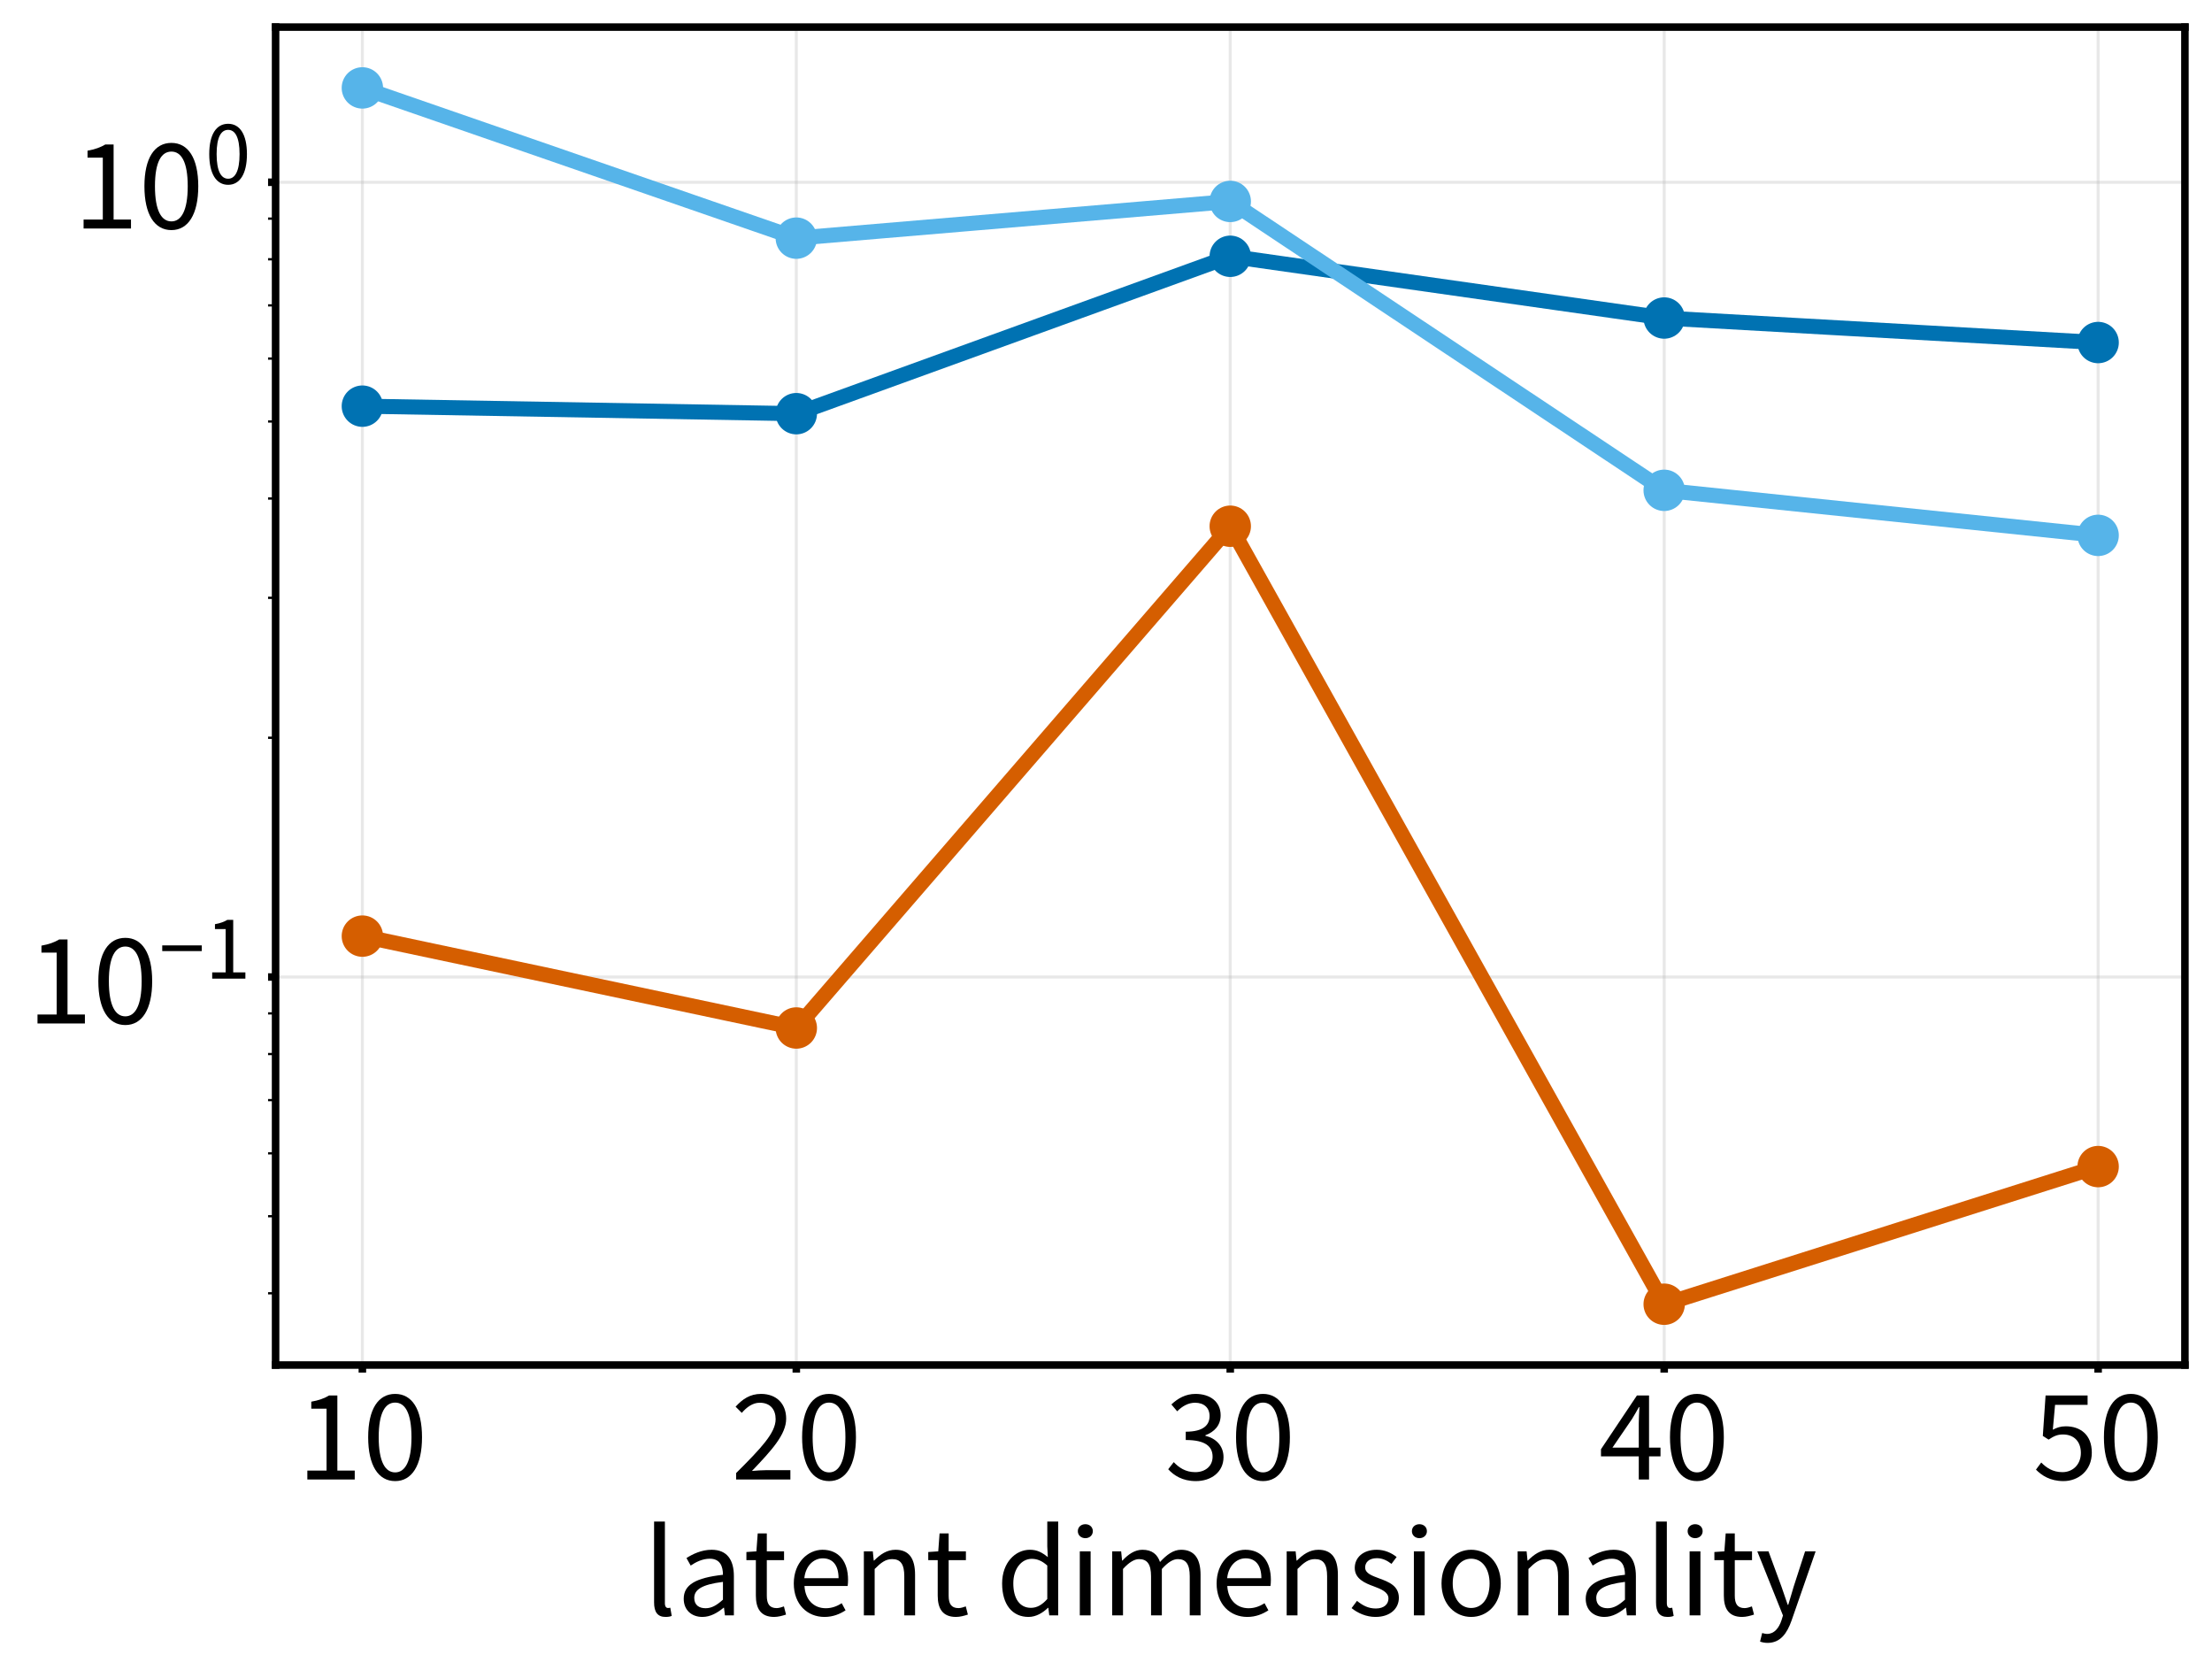
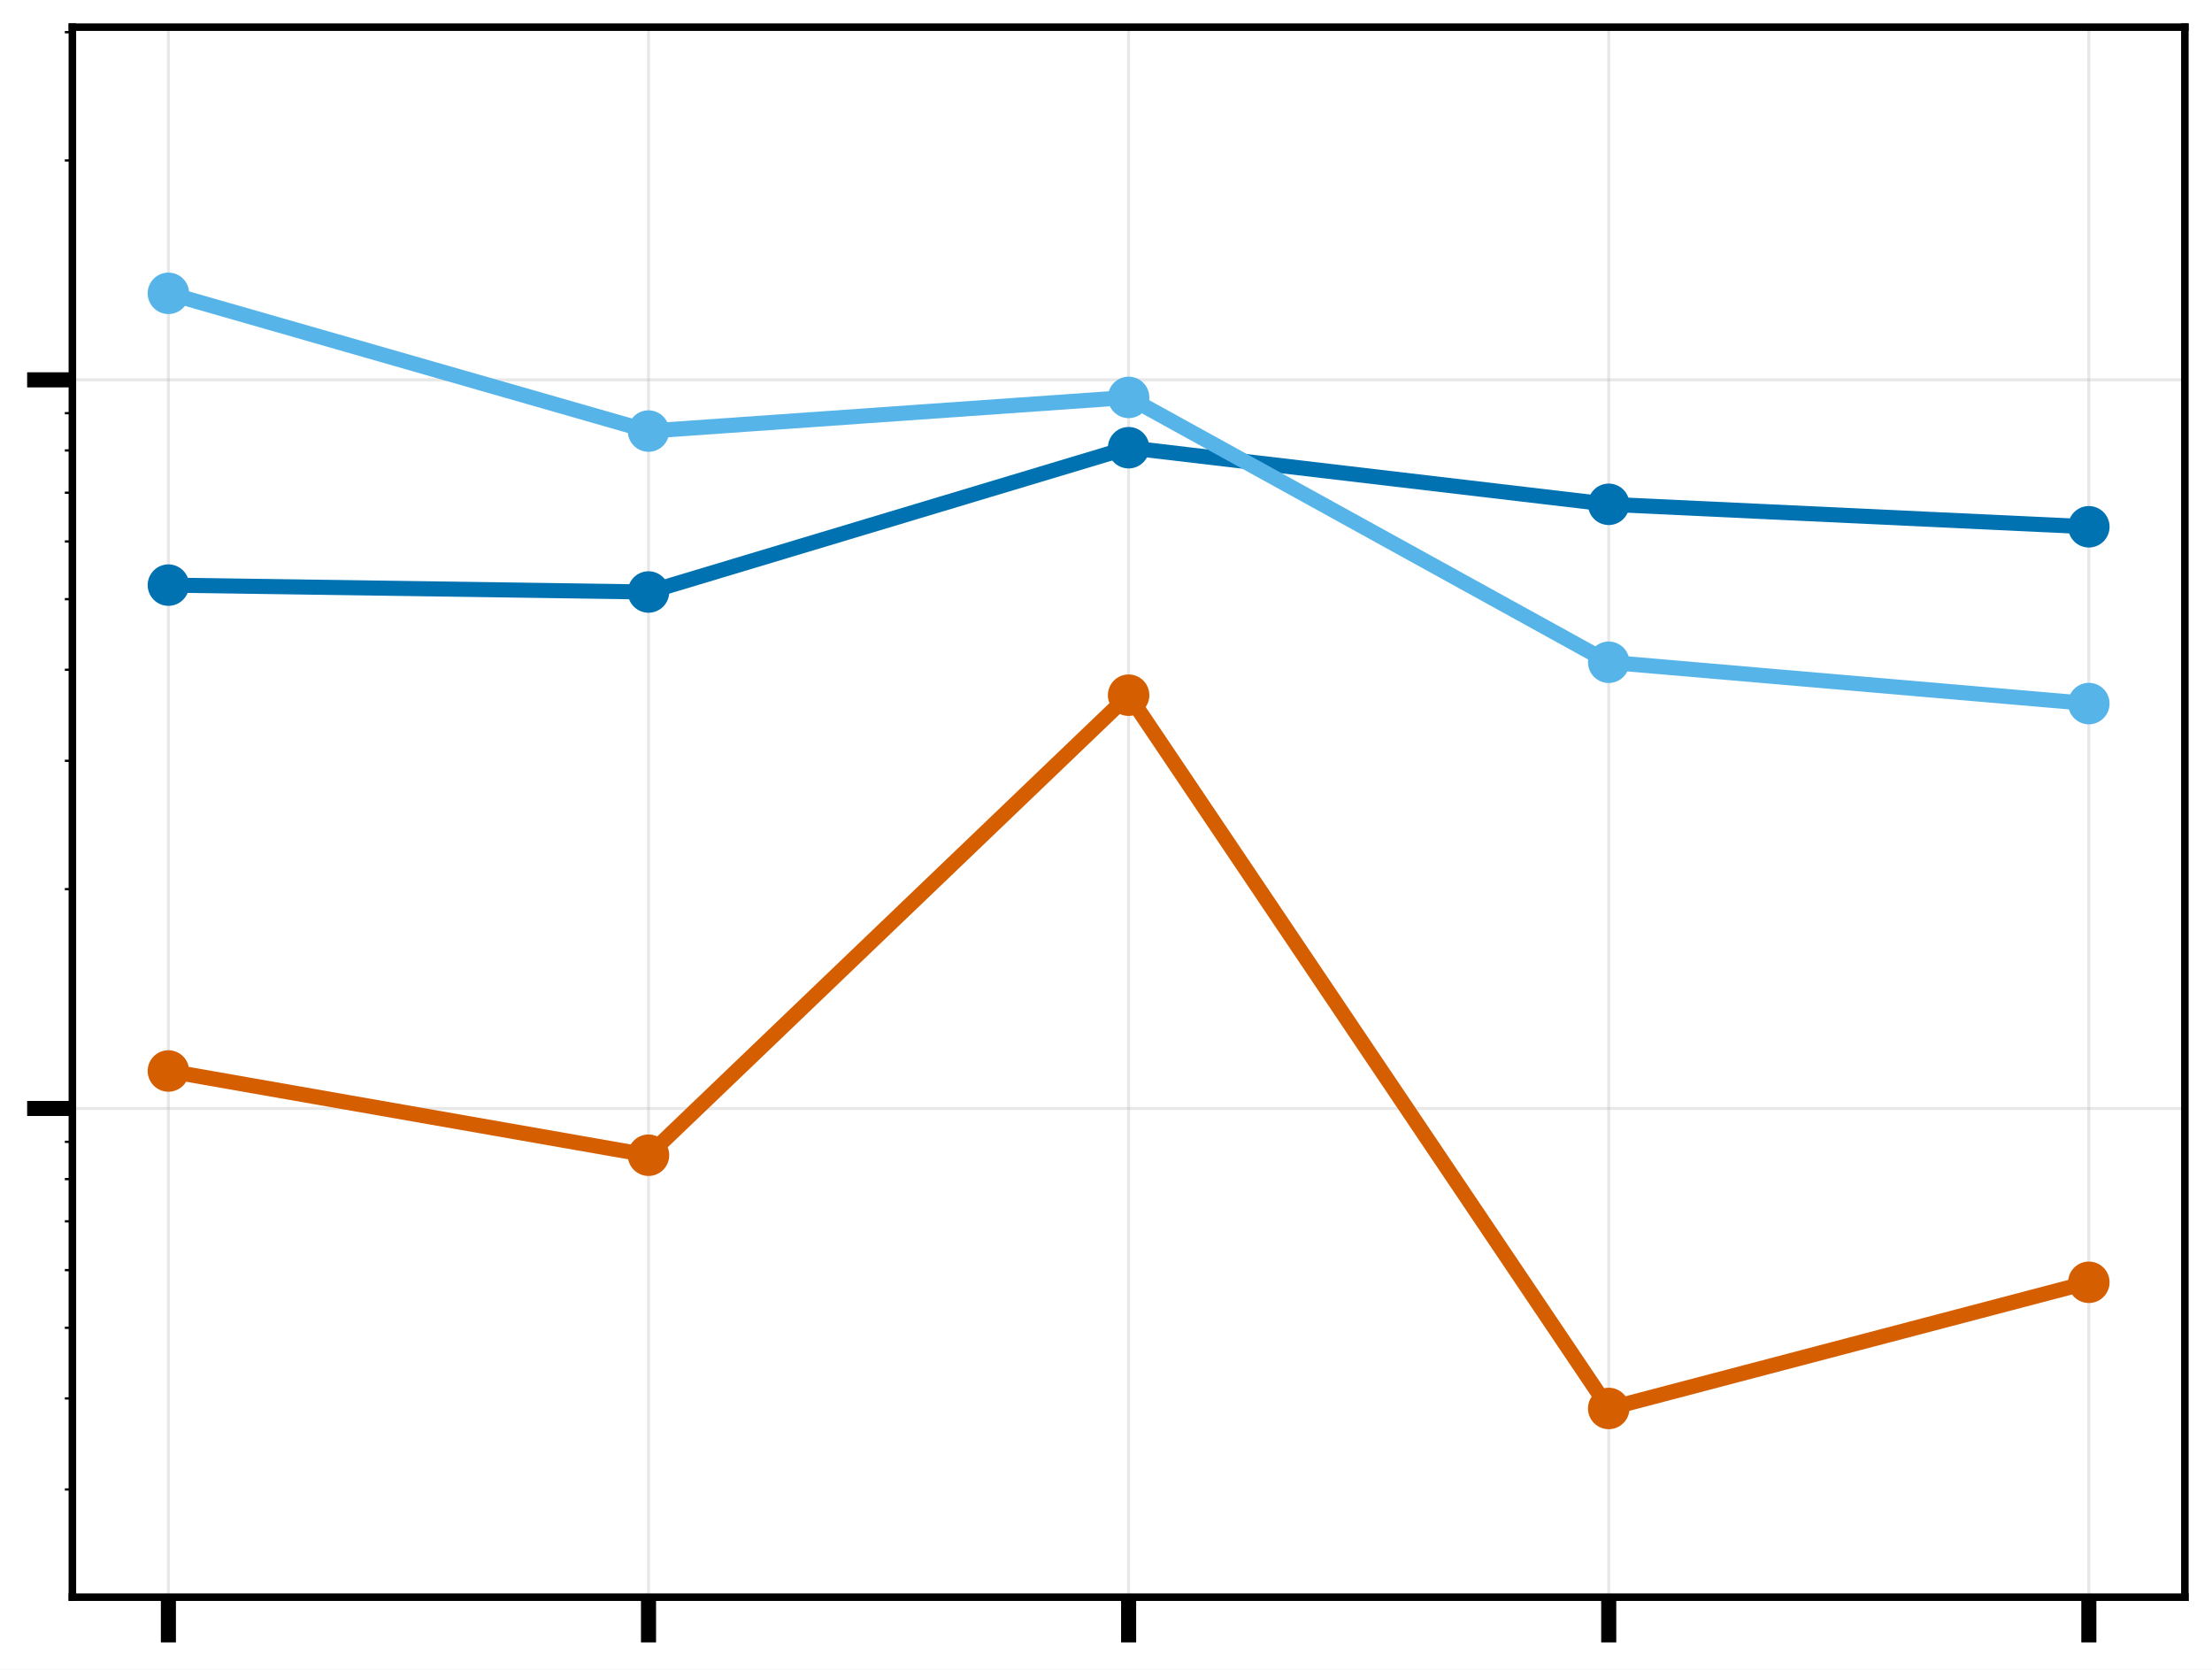
- <svg xmlns="http://www.w3.org/2000/svg" xmlns:xlink="http://www.w3.org/1999/xlink" width="587.943pt" height="443.774pt" viewBox="0 0 587.943 443.774" version="1.1">
+ <svg xmlns="http://www.w3.org/2000/svg" xmlns:xlink="http://www.w3.org/1999/xlink" width="586.8pt" height="442.8pt" viewBox="0 0 586.8 442.8" version="1.1">
  <defs>
    <style type="text/css">*{stroke-linejoin: round; stroke-linecap: butt}</style>
  </defs>
  <g id="figure_1">
    <g id="patch_1">
-       <path d="M -0 443.774  L 587.943 443.774  L 587.943 0  L -0 0  z " style="fill: #ffffff" />
+       <path d="M 0 442.8  L 586.8 442.8  L 586.8 0  L 0 0  z " style="fill: #ffffff" />
    </g>
    <g id="axes_1">
      <g id="patch_2">
-         <path d="M 73.25 362.74  L 580.743 362.74  L 580.743 7.2  L 73.25 7.2  z " style="fill: #ffffff" />
+         <path d="M 19.2 423.6  L 579.6 423.6  L 579.6 7.2  L 19.2 7.2  z " style="fill: #ffffff" />
      </g>
      <g id="matplotlib.axis_1">
        <g id="xtick_1">
          <g id="line2d_1">
-             <path d="M 96.318 362.74  L 96.318 7.2  " clip-path="url(#p8851413bc6)" style="fill: none; stroke: #b0b0b0; stroke-opacity: 0.3; stroke-width: 0.8; stroke-linecap: square" />
+             <path d="M 44.673 423.6  L 44.673 7.2  " clip-path="url(#p383ea6dea4)" style="fill: none; stroke: #b0b0b0; stroke-opacity: 0.3; stroke-width: 0.8; stroke-linecap: square" />
          </g>
          <g id="line2d_2">
            <defs>
-               <path id="m4387ea27ce" d="M 0 0  L 0 2  " style="stroke: #000000; stroke-width: 2" />
+               <path id="m8c169a4db8" d="M 0 0  L 0 12  " style="stroke: #000000; stroke-width: 4" />
            </defs>
            <g>
-               <use xlink:href="#m4387ea27ce" x="96.318" y="362.74" style="stroke: #000000; stroke-width: 2" />
-             </g>
-           </g>
-           <g id="text_1">
-             <g transform="translate(78.92179 393.1611) scale(0.35 -0.35)">
-               <defs>
-                 <path id="SourceSansPro-Regular-31" d="M 506 0  L 2810 0  L 2810 435  L 1965 435  L 1965 4083  L 1562 4083  C 1338 3949 1069 3846 698 3782  L 698 3443  L 1440 3443  L 1440 435  L 506 435  L 506 0  z " transform="scale(0.015625)" />
-                 <path id="SourceSansPro-Regular-30" d="M 1594 -77  C 2406 -77 2899 685 2899 2054  C 2899 3424 2406 4160 1594 4160  C 774 4160 282 3424 282 2054  C 282 685 774 -77 1594 -77  z M 1594 346  C 1114 346 794 858 794 2054  C 794 3251 1114 3738 1594 3738  C 2067 3738 2387 3251 2387 2054  C 2387 858 2067 346 1594 346  z " transform="scale(0.015625)" />
-               </defs>
-               <use xlink:href="#SourceSansPro-Regular-31" />
-               <use xlink:href="#SourceSansPro-Regular-30" transform="translate(49.7 0)" />
+               <use xlink:href="#m8c169a4db8" x="44.673" y="423.6" style="stroke: #000000; stroke-width: 4" />
            </g>
          </g>
        </g>
        <g id="xtick_2">
          <g id="line2d_3">
-             <path d="M 211.657 362.74  L 211.657 7.2  " clip-path="url(#p8851413bc6)" style="fill: none; stroke: #b0b0b0; stroke-opacity: 0.3; stroke-width: 0.8; stroke-linecap: square" />
+             <path d="M 172.036 423.6  L 172.036 7.2  " clip-path="url(#p383ea6dea4)" style="fill: none; stroke: #b0b0b0; stroke-opacity: 0.3; stroke-width: 0.8; stroke-linecap: square" />
          </g>
          <g id="line2d_4">
            <g>
-               <use xlink:href="#m4387ea27ce" x="211.657" y="362.74" style="stroke: #000000; stroke-width: 2" />
-             </g>
-           </g>
-           <g id="text_2">
-             <g transform="translate(194.2612 393.1611) scale(0.35 -0.35)">
-               <defs>
-                 <path id="SourceSansPro-Regular-32" d="M 256 0  L 2893 0  L 2893 454  L 1709 454  C 1498 454 1248 435 1024 416  C 1990 1427 2688 2189 2688 2957  C 2688 3680 2221 4160 1466 4160  C 934 4160 570 3910 230 3539  L 531 3238  C 768 3514 1062 3731 1402 3731  C 1920 3731 2176 3398 2176 2931  C 2176 2272 1485 1536 256 314  L 256 0  z " transform="scale(0.015625)" />
-               </defs>
-               <use xlink:href="#SourceSansPro-Regular-32" />
-               <use xlink:href="#SourceSansPro-Regular-30" transform="translate(49.7 0)" />
+               <use xlink:href="#m8c169a4db8" x="172.036" y="423.6" style="stroke: #000000; stroke-width: 4" />
            </g>
          </g>
        </g>
        <g id="xtick_3">
          <g id="line2d_5">
-             <path d="M 326.997 362.74  L 326.997 7.2  " clip-path="url(#p8851413bc6)" style="fill: none; stroke: #b0b0b0; stroke-opacity: 0.3; stroke-width: 0.8; stroke-linecap: square" />
+             <path d="M 299.4 423.6  L 299.4 7.2  " clip-path="url(#p383ea6dea4)" style="fill: none; stroke: #b0b0b0; stroke-opacity: 0.3; stroke-width: 0.8; stroke-linecap: square" />
          </g>
          <g id="line2d_6">
            <g>
-               <use xlink:href="#m4387ea27ce" x="326.997" y="362.74" style="stroke: #000000; stroke-width: 2" />
-             </g>
-           </g>
-           <g id="text_3">
-             <g transform="translate(309.6006 393.1611) scale(0.35 -0.35)">
-               <defs>
-                 <path id="SourceSansPro-Regular-33" d="M 1510 -77  C 2259 -77 2854 365 2854 1088  C 2854 1651 2464 2010 1971 2125  L 1971 2150  C 2413 2317 2714 2630 2714 3123  C 2714 3782 2202 4160 1491 4160  C 1011 4160 634 3942 320 3648  L 602 3315  C 845 3558 1133 3731 1472 3731  C 1907 3731 2176 3482 2176 3085  C 2176 2656 1888 2323 1018 2323  L 1018 1920  C 1990 1920 2323 1594 2323 1107  C 2323 653 1971 358 1478 358  C 998 358 678 589 435 845  L 166 499  C 442 198 858 -77 1510 -77  z " transform="scale(0.015625)" />
-               </defs>
-               <use xlink:href="#SourceSansPro-Regular-33" />
-               <use xlink:href="#SourceSansPro-Regular-30" transform="translate(49.7 0)" />
+               <use xlink:href="#m8c169a4db8" x="299.4" y="423.6" style="stroke: #000000; stroke-width: 4" />
            </g>
          </g>
        </g>
        <g id="xtick_4">
          <g id="line2d_7">
-             <path d="M 442.336 362.74  L 442.336 7.2  " clip-path="url(#p8851413bc6)" style="fill: none; stroke: #b0b0b0; stroke-opacity: 0.3; stroke-width: 0.8; stroke-linecap: square" />
+             <path d="M 426.764 423.6  L 426.764 7.2  " clip-path="url(#p383ea6dea4)" style="fill: none; stroke: #b0b0b0; stroke-opacity: 0.3; stroke-width: 0.8; stroke-linecap: square" />
          </g>
          <g id="line2d_8">
            <g>
-               <use xlink:href="#m4387ea27ce" x="442.336" y="362.74" style="stroke: #000000; stroke-width: 2" />
-             </g>
-           </g>
-           <g id="text_4">
-             <g transform="translate(424.9401 393.1611) scale(0.35 -0.35)">
-               <defs>
-                 <path id="SourceSansPro-Regular-34" d="M 1946 0  L 2445 0  L 2445 1126  L 3002 1126  L 3002 1549  L 2445 1549  L 2445 4083  L 1856 4083  L 109 1472  L 109 1126  L 1946 1126  L 1946 0  z M 666 1549  L 1619 2944  C 1734 3142 1850 3322 1952 3520  L 1978 3520  C 1965 3302 1946 2950 1946 2733  L 1946 1549  L 666 1549  z " transform="scale(0.015625)" />
-               </defs>
-               <use xlink:href="#SourceSansPro-Regular-34" />
-               <use xlink:href="#SourceSansPro-Regular-30" transform="translate(49.7 0)" />
+               <use xlink:href="#m8c169a4db8" x="426.764" y="423.6" style="stroke: #000000; stroke-width: 4" />
            </g>
          </g>
        </g>
        <g id="xtick_5">
          <g id="line2d_9">
-             <path d="M 557.676 362.74  L 557.676 7.2  " clip-path="url(#p8851413bc6)" style="fill: none; stroke: #b0b0b0; stroke-opacity: 0.3; stroke-width: 0.8; stroke-linecap: square" />
+             <path d="M 554.127 423.6  L 554.127 7.2  " clip-path="url(#p383ea6dea4)" style="fill: none; stroke: #b0b0b0; stroke-opacity: 0.3; stroke-width: 0.8; stroke-linecap: square" />
          </g>
          <g id="line2d_10">
            <g>
-               <use xlink:href="#m4387ea27ce" x="557.676" y="362.74" style="stroke: #000000; stroke-width: 2" />
-             </g>
-           </g>
-           <g id="text_5">
-             <g transform="translate(540.2795 393.1611) scale(0.35 -0.35)">
-               <defs>
-                 <path id="SourceSansPro-Regular-35" d="M 1498 -77  C 2208 -77 2874 422 2874 1306  C 2874 2189 2304 2586 1606 2586  C 1357 2586 1171 2522 979 2419  L 1088 3629  L 2669 3629  L 2669 4083  L 627 4083  L 493 2118  L 774 1939  C 1018 2099 1190 2189 1472 2189  C 1997 2189 2342 1856 2342 1293  C 2342 723 1946 358 1446 358  C 966 358 659 582 416 826  L 160 480  C 442 198 845 -77 1498 -77  z " transform="scale(0.015625)" />
-               </defs>
-               <use xlink:href="#SourceSansPro-Regular-35" />
-               <use xlink:href="#SourceSansPro-Regular-30" transform="translate(49.7 0)" />
-             </g>
-           </g>
-         </g>
-         <g id="text_6">
-           <g transform="translate(170.9842 429.2572) scale(0.35 -0.35)">
-             <defs>
-               <path id="SourceSansPro-Regular-6c" d="M 1082 -77  C 1222 -77 1312 -58 1382 -26  L 1312 371  C 1254 358 1229 358 1197 358  C 1120 358 1050 422 1050 589  L 1050 4557  L 525 4557  L 525 627  C 525 173 685 -77 1082 -77  z " transform="scale(0.015625)" />
-               <path id="SourceSansPro-Regular-61" d="M 1242 -77  C 1632 -77 1978 128 2272 371  L 2291 371  L 2336 0  L 2771 0  L 2771 1907  C 2771 2682 2451 3187 1690 3187  C 1190 3187 755 2970 467 2784  L 672 2419  C 915 2586 1242 2752 1600 2752  C 2112 2752 2240 2368 2240 1971  C 915 1824 333 1485 333 806  C 333 250 723 -77 1242 -77  z M 1395 346  C 1088 346 845 493 845 845  C 845 1242 1203 1498 2240 1626  L 2240 762  C 1939 493 1696 346 1395 346  z " transform="scale(0.015625)" />
-               <path id="SourceSansPro-Regular-74" d="M 1504 -77  C 1696 -77 1907 -19 2080 38  L 1978 435  C 1875 397 1734 352 1626 352  C 1267 352 1146 570 1146 954  L 1146 2682  L 1984 2682  L 1984 3110  L 1146 3110  L 1146 3981  L 704 3981  L 640 3110  L 154 3078  L 154 2682  L 614 2682  L 614 960  C 614 346 838 -77 1504 -77  z " transform="scale(0.015625)" />
-               <path id="SourceSansPro-Regular-65" d="M 1786 -77  C 2208 -77 2541 70 2810 243  L 2624 589  C 2394 442 2144 346 1850 346  C 1254 346 851 768 813 1427  L 2912 1427  C 2925 1504 2931 1619 2931 1728  C 2931 2618 2483 3187 1690 3187  C 979 3187 294 2566 294 1549  C 294 531 954 -77 1786 -77  z M 806 1805  C 870 2419 1267 2771 1702 2771  C 2189 2771 2470 2432 2470 1805  L 806 1805  z " transform="scale(0.015625)" />
-               <path id="SourceSansPro-Regular-6e" d="M 525 0  L 1050 0  L 1050 2253  C 1363 2566 1581 2733 1901 2733  C 2310 2733 2490 2483 2490 1901  L 2490 0  L 3014 0  L 3014 1971  C 3014 2765 2720 3187 2067 3187  C 1638 3187 1318 2957 1024 2662  L 1005 2662  L 960 3110  L 525 3110  L 525 0  z " transform="scale(0.015625)" />
-               <path id="SourceSansPro-Regular-20" transform="scale(0.015625)" />
-               <path id="SourceSansPro-Regular-64" d="M 1587 -77  C 1952 -77 2285 128 2528 365  L 2547 365  L 2592 0  L 3027 0  L 3027 4557  L 2496 4557  L 2496 3360  L 2522 2829  C 2246 3053 2010 3187 1651 3187  C 941 3187 301 2560 301 1549  C 301 512 806 -77 1587 -77  z M 1702 365  C 1158 365 845 813 845 1555  C 845 2266 1242 2746 1741 2746  C 1997 2746 2234 2656 2496 2419  L 2496 794  C 2240 506 1990 365 1702 365  z " transform="scale(0.015625)" />
-               <path id="SourceSansPro-Regular-69" d="M 525 0  L 1050 0  L 1050 3110  L 525 3110  L 525 0  z M 794 3750  C 998 3750 1158 3891 1158 4090  C 1158 4294 998 4429 794 4429  C 589 4429 429 4294 429 4090  C 429 3891 589 3750 794 3750  z " transform="scale(0.015625)" />
-               <path id="SourceSansPro-Regular-6d" d="M 525 0  L 1050 0  L 1050 2253  C 1338 2573 1600 2733 1830 2733  C 2227 2733 2413 2483 2413 1901  L 2413 0  L 2938 0  L 2938 2253  C 3226 2573 3475 2733 3718 2733  C 4109 2733 4294 2483 4294 1901  L 4294 0  L 4819 0  L 4819 1971  C 4819 2765 4512 3187 3872 3187  C 3494 3187 3174 2944 2848 2592  C 2720 2963 2464 3187 1990 3187  C 1619 3187 1293 2957 1024 2662  L 1005 2662  L 960 3110  L 525 3110  L 525 0  z " transform="scale(0.015625)" />
-               <path id="SourceSansPro-Regular-73" d="M 1338 -77  C 2074 -77 2477 346 2477 851  C 2477 1440 1978 1626 1530 1792  C 1178 1926 838 2035 838 2330  C 838 2566 1018 2778 1408 2778  C 1683 2778 1907 2662 2118 2502  L 2368 2835  C 2131 3027 1792 3187 1402 3187  C 730 3187 333 2803 333 2304  C 333 1779 819 1568 1261 1408  C 1600 1280 1971 1139 1971 819  C 1971 550 1766 333 1357 333  C 986 333 710 486 442 704  L 179 352  C 474 109 896 -77 1338 -77  z " transform="scale(0.015625)" />
-               <path id="SourceSansPro-Regular-6f" d="M 1734 -77  C 2496 -77 3174 518 3174 1549  C 3174 2592 2496 3187 1734 3187  C 973 3187 294 2592 294 1549  C 294 518 973 -77 1734 -77  z M 1734 358  C 1203 358 838 838 838 1549  C 838 2266 1203 2752 1734 2752  C 2272 2752 2630 2266 2630 1549  C 2630 838 2272 358 1734 358  z " transform="scale(0.015625)" />
-               <path id="SourceSansPro-Regular-79" d="M 576 -1338  C 1203 -1338 1523 -870 1741 -256  L 2912 3110  L 2400 3110  L 1843 1389  C 1760 1114 1670 794 1581 512  L 1555 512  C 1459 800 1350 1120 1254 1389  L 621 3110  L 77 3110  L 1325 -6  L 1254 -237  C 1126 -621 902 -902 550 -902  C 474 -902 378 -877 314 -858  L 211 -1274  C 314 -1312 435 -1338 576 -1338  z " transform="scale(0.015625)" />
-             </defs>
-             <use xlink:href="#SourceSansPro-Regular-6c" />
-             <use xlink:href="#SourceSansPro-Regular-61" transform="translate(25.49998 0)" />
-             <use xlink:href="#SourceSansPro-Regular-74" transform="translate(75.89998 0)" />
-             <use xlink:href="#SourceSansPro-Regular-65" transform="translate(109.7 0)" />
-             <use xlink:href="#SourceSansPro-Regular-6e" transform="translate(159.3 0)" />
-             <use xlink:href="#SourceSansPro-Regular-74" transform="translate(214 0)" />
-             <use xlink:href="#SourceSansPro-Regular-20" transform="translate(247.7999 0)" />
-             <use xlink:href="#SourceSansPro-Regular-64" transform="translate(267.7999 0)" />
-             <use xlink:href="#SourceSansPro-Regular-69" transform="translate(323.2999 0)" />
-             <use xlink:href="#SourceSansPro-Regular-6d" transform="translate(347.8999 0)" />
-             <use xlink:href="#SourceSansPro-Regular-65" transform="translate(430.7999 0)" />
-             <use xlink:href="#SourceSansPro-Regular-6e" transform="translate(480.3999 0)" />
-             <use xlink:href="#SourceSansPro-Regular-73" transform="translate(535.0999 0)" />
-             <use xlink:href="#SourceSansPro-Regular-69" transform="translate(576.9999 0)" />
-             <use xlink:href="#SourceSansPro-Regular-6f" transform="translate(601.5999 0)" />
-             <use xlink:href="#SourceSansPro-Regular-6e" transform="translate(655.7999 0)" />
-             <use xlink:href="#SourceSansPro-Regular-61" transform="translate(710.4999 0)" />
-             <use xlink:href="#SourceSansPro-Regular-6c" transform="translate(760.8999 0)" />
-             <use xlink:href="#SourceSansPro-Regular-69" transform="translate(786.3998 0)" />
-             <use xlink:href="#SourceSansPro-Regular-74" transform="translate(810.9998 0)" />
-             <use xlink:href="#SourceSansPro-Regular-79" transform="translate(844.7998 0)" />
+               <use xlink:href="#m8c169a4db8" x="554.127" y="423.6" style="stroke: #000000; stroke-width: 4" />
+             </g>
          </g>
        </g>
      </g>
      <g id="matplotlib.axis_2">
        <g id="ytick_1">
          <g id="line2d_11">
-             <path d="M 73.25 259.626  L 580.743 259.626  " clip-path="url(#p8851413bc6)" style="fill: none; stroke: #b0b0b0; stroke-opacity: 0.3; stroke-width: 0.8; stroke-linecap: square" />
+             <path d="M 19.2 293.989  L 579.6 293.989  " clip-path="url(#p383ea6dea4)" style="fill: none; stroke: #b0b0b0; stroke-opacity: 0.3; stroke-width: 0.8; stroke-linecap: square" />
          </g>
          <g id="line2d_12">
            <defs>
-               <path id="m1896fe8088" d="M 0 0  L -2 0  " style="stroke: #000000; stroke-width: 2" />
+               <path id="m74466cff3d" d="M 0 0  L -12 0  " style="stroke: #000000; stroke-width: 4" />
            </defs>
            <g>
-               <use xlink:href="#m1896fe8088" x="73.25" y="259.626" style="stroke: #000000; stroke-width: 2" />
-             </g>
-           </g>
-           <g id="text_7">
-             <g transform="translate(7.2 272.0861) scale(0.35 -0.35)">
-               <defs>
-                 <path id="SourceSansPro-Regular-2212" d="M 218 1914  L 2963 1914  L 2963 2310  L 218 2310  L 218 1914  z " transform="scale(0.015625)" />
-               </defs>
-               <use xlink:href="#SourceSansPro-Regular-31" transform="translate(0 0.326562)" />
-               <use xlink:href="#SourceSansPro-Regular-30" transform="translate(49.7 0.326562)" />
-               <use xlink:href="#SourceSansPro-Regular-2212" transform="translate(100.2504 34.34219) scale(0.7)" />
-               <use xlink:href="#SourceSansPro-Regular-31" transform="translate(135.0404 34.34219) scale(0.7)" />
+               <use xlink:href="#m74466cff3d" x="19.2" y="293.989" style="stroke: #000000; stroke-width: 4" />
            </g>
          </g>
        </g>
        <g id="ytick_2">
          <g id="line2d_13">
-             <path d="M 73.25 48.433  L 580.743 48.433  " clip-path="url(#p8851413bc6)" style="fill: none; stroke: #b0b0b0; stroke-opacity: 0.3; stroke-width: 0.8; stroke-linecap: square" />
+             <path d="M 19.2 100.739  L 579.6 100.739  " clip-path="url(#p383ea6dea4)" style="fill: none; stroke: #b0b0b0; stroke-opacity: 0.3; stroke-width: 0.8; stroke-linecap: square" />
          </g>
          <g id="line2d_14">
            <g>
-               <use xlink:href="#m1896fe8088" x="73.25" y="48.433" style="stroke: #000000; stroke-width: 2" />
-             </g>
-           </g>
-           <g id="text_8">
-             <g transform="translate(19.45 60.89351) scale(0.35 -0.35)">
-               <use xlink:href="#SourceSansPro-Regular-31" transform="translate(0 0.484375)" />
-               <use xlink:href="#SourceSansPro-Regular-30" transform="translate(49.7 0.484375)" />
-               <use xlink:href="#SourceSansPro-Regular-30" transform="translate(100.2504 34.5) scale(0.7)" />
+               <use xlink:href="#m74466cff3d" x="19.2" y="100.739" style="stroke: #000000; stroke-width: 4" />
            </g>
          </g>
        </g>
        <g id="ytick_3">
          <g id="line2d_15">
            <defs>
-               <path id="maf462bd1e5" d="M 0 0  L -2 0  " style="stroke: #000000; stroke-width: 0.6" />
+               <path id="mfdbd339b26" d="M 0 0  L -2 0  " style="stroke: #000000; stroke-width: 0.6" />
            </defs>
            <g>
-               <use xlink:href="#maf462bd1e5" x="73.25" y="343.668" style="stroke: #000000; stroke-width: 0.6" />
+               <use xlink:href="#mfdbd339b26" x="19.2" y="395.035" style="stroke: #000000; stroke-width: 0.6" />
            </g>
          </g>
        </g>
        <g id="ytick_4">
          <g id="line2d_16">
            <g>
-               <use xlink:href="#maf462bd1e5" x="73.25" y="323.201" style="stroke: #000000; stroke-width: 0.6" />
+               <use xlink:href="#mfdbd339b26" x="19.2" y="370.89" style="stroke: #000000; stroke-width: 0.6" />
            </g>
          </g>
        </g>
        <g id="ytick_5">
          <g id="line2d_17">
            <g>
-               <use xlink:href="#maf462bd1e5" x="73.25" y="306.478" style="stroke: #000000; stroke-width: 0.6" />
+               <use xlink:href="#mfdbd339b26" x="19.2" y="352.162" style="stroke: #000000; stroke-width: 0.6" />
            </g>
          </g>
        </g>
        <g id="ytick_6">
          <g id="line2d_18">
            <g>
-               <use xlink:href="#maf462bd1e5" x="73.25" y="292.34" style="stroke: #000000; stroke-width: 0.6" />
+               <use xlink:href="#mfdbd339b26" x="19.2" y="336.861" style="stroke: #000000; stroke-width: 0.6" />
            </g>
          </g>
        </g>
        <g id="ytick_7">
          <g id="line2d_19">
            <g>
-               <use xlink:href="#maf462bd1e5" x="73.25" y="280.092" style="stroke: #000000; stroke-width: 0.6" />
+               <use xlink:href="#mfdbd339b26" x="19.2" y="323.923" style="stroke: #000000; stroke-width: 0.6" />
            </g>
          </g>
        </g>
        <g id="ytick_8">
          <g id="line2d_20">
            <g>
-               <use xlink:href="#maf462bd1e5" x="73.25" y="269.289" style="stroke: #000000; stroke-width: 0.6" />
+               <use xlink:href="#mfdbd339b26" x="19.2" y="312.716" style="stroke: #000000; stroke-width: 0.6" />
            </g>
          </g>
        </g>
        <g id="ytick_9">
          <g id="line2d_21">
            <g>
-               <use xlink:href="#maf462bd1e5" x="73.25" y="196.05" style="stroke: #000000; stroke-width: 0.6" />
+               <use xlink:href="#mfdbd339b26" x="19.2" y="302.831" style="stroke: #000000; stroke-width: 0.6" />
            </g>
          </g>
        </g>
        <g id="ytick_10">
          <g id="line2d_22">
            <g>
-               <use xlink:href="#maf462bd1e5" x="73.25" y="158.861" style="stroke: #000000; stroke-width: 0.6" />
+               <use xlink:href="#mfdbd339b26" x="19.2" y="235.815" style="stroke: #000000; stroke-width: 0.6" />
            </g>
          </g>
        </g>
        <g id="ytick_11">
          <g id="line2d_23">
            <g>
-               <use xlink:href="#maf462bd1e5" x="73.25" y="132.475" style="stroke: #000000; stroke-width: 0.6" />
+               <use xlink:href="#mfdbd339b26" x="19.2" y="201.785" style="stroke: #000000; stroke-width: 0.6" />
            </g>
          </g>
        </g>
        <g id="ytick_12">
          <g id="line2d_24">
            <g>
-               <use xlink:href="#maf462bd1e5" x="73.25" y="112.008" style="stroke: #000000; stroke-width: 0.6" />
+               <use xlink:href="#mfdbd339b26" x="19.2" y="177.641" style="stroke: #000000; stroke-width: 0.6" />
            </g>
          </g>
        </g>
        <g id="ytick_13">
          <g id="line2d_25">
            <g>
-               <use xlink:href="#maf462bd1e5" x="73.25" y="95.286" style="stroke: #000000; stroke-width: 0.6" />
+               <use xlink:href="#mfdbd339b26" x="19.2" y="158.913" style="stroke: #000000; stroke-width: 0.6" />
            </g>
          </g>
        </g>
        <g id="ytick_14">
          <g id="line2d_26">
            <g>
-               <use xlink:href="#maf462bd1e5" x="73.25" y="81.147" style="stroke: #000000; stroke-width: 0.6" />
+               <use xlink:href="#mfdbd339b26" x="19.2" y="143.611" style="stroke: #000000; stroke-width: 0.6" />
            </g>
          </g>
        </g>
        <g id="ytick_15">
          <g id="line2d_27">
            <g>
-               <use xlink:href="#maf462bd1e5" x="73.25" y="68.9" style="stroke: #000000; stroke-width: 0.6" />
+               <use xlink:href="#mfdbd339b26" x="19.2" y="130.674" style="stroke: #000000; stroke-width: 0.6" />
            </g>
          </g>
        </g>
        <g id="ytick_16">
          <g id="line2d_28">
            <g>
-               <use xlink:href="#maf462bd1e5" x="73.25" y="58.097" style="stroke: #000000; stroke-width: 0.6" />
-             </g>
-           </g>
-         </g>
-       </g>
-       <g id="line2d_29">
-         <path d="M 96.318 248.76  L 211.657 273.176  L 326.997 139.838  L 442.336 346.579  L 557.676 310.005  " clip-path="url(#p8851413bc6)" style="fill: none; stroke: #d55e00; stroke-width: 4; stroke-linecap: square" />
+               <use xlink:href="#mfdbd339b26" x="19.2" y="119.467" style="stroke: #000000; stroke-width: 0.6" />
+             </g>
+           </g>
+         </g>
+         <g id="ytick_17">
+           <g id="line2d_29">
+             <g>
+               <use xlink:href="#mfdbd339b26" x="19.2" y="109.582" style="stroke: #000000; stroke-width: 0.6" />
+             </g>
+           </g>
+         </g>
+         <g id="ytick_18">
+           <g id="line2d_30">
+             <g>
+               <use xlink:href="#mfdbd339b26" x="19.2" y="42.565" style="stroke: #000000; stroke-width: 0.6" />
+             </g>
+           </g>
+         </g>
+         <g id="ytick_19">
+           <g id="line2d_31">
+             <g>
+               <use xlink:href="#mfdbd339b26" x="19.2" y="8.536" style="stroke: #000000; stroke-width: 0.6" />
+             </g>
+           </g>
+         </g>
+       </g>
+       <g id="line2d_32">
+         <path d="M 44.673 284.046  L 172.036 306.388  L 299.4 184.378  L 426.764 373.554  L 554.127 340.088  " clip-path="url(#p383ea6dea4)" style="fill: none; stroke: #d55e00; stroke-width: 4; stroke-linecap: square" />
        <defs>
-           <path id="ma43e1b84ac" d="M 0 5  C 1.326 5 2.598 4.473 3.536 3.536  C 4.473 2.598 5 1.326 5 0  C 5 -1.326 4.473 -2.598 3.536 -3.536  C 2.598 -4.473 1.326 -5 0 -5  C -1.326 -5 -2.598 -4.473 -3.536 -3.536  C -4.473 -2.598 -5 -1.326 -5 0  C -5 1.326 -4.473 2.598 -3.536 3.536  C -2.598 4.473 -1.326 5 0 5  z " style="stroke: #d55e00" />
+           <path id="ma94f0d155c" d="M 0 5  C 1.326 5 2.598 4.473 3.536 3.536  C 4.473 2.598 5 1.326 5 0  C 5 -1.326 4.473 -2.598 3.536 -3.536  C 2.598 -4.473 1.326 -5 0 -5  C -1.326 -5 -2.598 -4.473 -3.536 -3.536  C -4.473 -2.598 -5 -1.326 -5 0  C -5 1.326 -4.473 2.598 -3.536 3.536  C -2.598 4.473 -1.326 5 0 5  z " style="stroke: #d55e00" />
        </defs>
-         <g clip-path="url(#p8851413bc6)">
-           <use xlink:href="#ma43e1b84ac" x="96.318" y="248.76" style="fill: #d55e00; stroke: #d55e00" />
-           <use xlink:href="#ma43e1b84ac" x="211.657" y="273.176" style="fill: #d55e00; stroke: #d55e00" />
-           <use xlink:href="#ma43e1b84ac" x="326.997" y="139.838" style="fill: #d55e00; stroke: #d55e00" />
-           <use xlink:href="#ma43e1b84ac" x="442.336" y="346.579" style="fill: #d55e00; stroke: #d55e00" />
-           <use xlink:href="#ma43e1b84ac" x="557.676" y="310.005" style="fill: #d55e00; stroke: #d55e00" />
-         </g>
-       </g>
-       <g id="line2d_30">
-         <path d="M 96.318 107.932  L 211.657 109.928  L 326.997 68.105  L 442.336 84.51  L 557.676 91.026  " clip-path="url(#p8851413bc6)" style="fill: none; stroke: #0072b2; stroke-width: 4; stroke-linecap: square" />
+         <g clip-path="url(#p383ea6dea4)">
+           <use xlink:href="#ma94f0d155c" x="44.673" y="284.046" style="fill: #d55e00; stroke: #d55e00" />
+           <use xlink:href="#ma94f0d155c" x="172.036" y="306.388" style="fill: #d55e00; stroke: #d55e00" />
+           <use xlink:href="#ma94f0d155c" x="299.4" y="184.378" style="fill: #d55e00; stroke: #d55e00" />
+           <use xlink:href="#ma94f0d155c" x="426.764" y="373.554" style="fill: #d55e00; stroke: #d55e00" />
+           <use xlink:href="#ma94f0d155c" x="554.127" y="340.088" style="fill: #d55e00; stroke: #d55e00" />
+         </g>
+       </g>
+       <g id="line2d_33">
+         <path d="M 44.673 155.183  L 172.036 157.01  L 299.4 118.74  L 426.764 133.751  L 554.127 139.714  " clip-path="url(#p383ea6dea4)" style="fill: none; stroke: #0072b2; stroke-width: 4; stroke-linecap: square" />
        <defs>
-           <path id="ma40b11e991" d="M 0 5  C 1.326 5 2.598 4.473 3.536 3.536  C 4.473 2.598 5 1.326 5 0  C 5 -1.326 4.473 -2.598 3.536 -3.536  C 2.598 -4.473 1.326 -5 0 -5  C -1.326 -5 -2.598 -4.473 -3.536 -3.536  C -4.473 -2.598 -5 -1.326 -5 0  C -5 1.326 -4.473 2.598 -3.536 3.536  C -2.598 4.473 -1.326 5 0 5  z " style="stroke: #0072b2" />
+           <path id="md562730f0d" d="M 0 5  C 1.326 5 2.598 4.473 3.536 3.536  C 4.473 2.598 5 1.326 5 0  C 5 -1.326 4.473 -2.598 3.536 -3.536  C 2.598 -4.473 1.326 -5 0 -5  C -1.326 -5 -2.598 -4.473 -3.536 -3.536  C -4.473 -2.598 -5 -1.326 -5 0  C -5 1.326 -4.473 2.598 -3.536 3.536  C -2.598 4.473 -1.326 5 0 5  z " style="stroke: #0072b2" />
        </defs>
-         <g clip-path="url(#p8851413bc6)">
-           <use xlink:href="#ma40b11e991" x="96.318" y="107.932" style="fill: #0072b2; stroke: #0072b2" />
-           <use xlink:href="#ma40b11e991" x="211.657" y="109.928" style="fill: #0072b2; stroke: #0072b2" />
-           <use xlink:href="#ma40b11e991" x="326.997" y="68.105" style="fill: #0072b2; stroke: #0072b2" />
-           <use xlink:href="#ma40b11e991" x="442.336" y="84.51" style="fill: #0072b2; stroke: #0072b2" />
-           <use xlink:href="#ma40b11e991" x="557.676" y="91.026" style="fill: #0072b2; stroke: #0072b2" />
-         </g>
-       </g>
-       <g id="line2d_31">
-         <path d="M 96.318 23.361  L 211.657 63.285  L 326.997 53.529  L 442.336 130.294  L 557.676 142.267  " clip-path="url(#p8851413bc6)" style="fill: none; stroke: #56b4e9; stroke-width: 4; stroke-linecap: square" />
+         <g clip-path="url(#p383ea6dea4)">
+           <use xlink:href="#md562730f0d" x="44.673" y="155.183" style="fill: #0072b2; stroke: #0072b2" />
+           <use xlink:href="#md562730f0d" x="172.036" y="157.01" style="fill: #0072b2; stroke: #0072b2" />
+           <use xlink:href="#md562730f0d" x="299.4" y="118.74" style="fill: #0072b2; stroke: #0072b2" />
+           <use xlink:href="#md562730f0d" x="426.764" y="133.751" style="fill: #0072b2; stroke: #0072b2" />
+           <use xlink:href="#md562730f0d" x="554.127" y="139.714" style="fill: #0072b2; stroke: #0072b2" />
+         </g>
+       </g>
+       <g id="line2d_34">
+         <path d="M 44.673 77.797  L 172.036 114.329  L 299.4 105.402  L 426.764 175.645  L 554.127 186.601  " clip-path="url(#p383ea6dea4)" style="fill: none; stroke: #56b4e9; stroke-width: 4; stroke-linecap: square" />
        <defs>
-           <path id="m301810555d" d="M 0 5  C 1.326 5 2.598 4.473 3.536 3.536  C 4.473 2.598 5 1.326 5 0  C 5 -1.326 4.473 -2.598 3.536 -3.536  C 2.598 -4.473 1.326 -5 0 -5  C -1.326 -5 -2.598 -4.473 -3.536 -3.536  C -4.473 -2.598 -5 -1.326 -5 0  C -5 1.326 -4.473 2.598 -3.536 3.536  C -2.598 4.473 -1.326 5 0 5  z " style="stroke: #56b4e9" />
+           <path id="m5ae8d0512f" d="M 0 5  C 1.326 5 2.598 4.473 3.536 3.536  C 4.473 2.598 5 1.326 5 0  C 5 -1.326 4.473 -2.598 3.536 -3.536  C 2.598 -4.473 1.326 -5 0 -5  C -1.326 -5 -2.598 -4.473 -3.536 -3.536  C -4.473 -2.598 -5 -1.326 -5 0  C -5 1.326 -4.473 2.598 -3.536 3.536  C -2.598 4.473 -1.326 5 0 5  z " style="stroke: #56b4e9" />
        </defs>
-         <g clip-path="url(#p8851413bc6)">
-           <use xlink:href="#m301810555d" x="96.318" y="23.361" style="fill: #56b4e9; stroke: #56b4e9" />
-           <use xlink:href="#m301810555d" x="211.657" y="63.285" style="fill: #56b4e9; stroke: #56b4e9" />
-           <use xlink:href="#m301810555d" x="326.997" y="53.529" style="fill: #56b4e9; stroke: #56b4e9" />
-           <use xlink:href="#m301810555d" x="442.336" y="130.294" style="fill: #56b4e9; stroke: #56b4e9" />
-           <use xlink:href="#m301810555d" x="557.676" y="142.267" style="fill: #56b4e9; stroke: #56b4e9" />
+         <g clip-path="url(#p383ea6dea4)">
+           <use xlink:href="#m5ae8d0512f" x="44.673" y="77.797" style="fill: #56b4e9; stroke: #56b4e9" />
+           <use xlink:href="#m5ae8d0512f" x="172.036" y="114.329" style="fill: #56b4e9; stroke: #56b4e9" />
+           <use xlink:href="#m5ae8d0512f" x="299.4" y="105.402" style="fill: #56b4e9; stroke: #56b4e9" />
+           <use xlink:href="#m5ae8d0512f" x="426.764" y="175.645" style="fill: #56b4e9; stroke: #56b4e9" />
+           <use xlink:href="#m5ae8d0512f" x="554.127" y="186.601" style="fill: #56b4e9; stroke: #56b4e9" />
        </g>
      </g>
      <g id="patch_3">
-         <path d="M 73.25 362.74  L 73.25 7.2  " style="fill: none; stroke: #000000; stroke-width: 2; stroke-linejoin: miter; stroke-linecap: square" />
+         <path d="M 19.2 423.6  L 19.2 7.2  " style="fill: none; stroke: #000000; stroke-width: 2; stroke-linejoin: miter; stroke-linecap: square" />
      </g>
      <g id="patch_4">
-         <path d="M 580.743 362.74  L 580.743 7.2  " style="fill: none; stroke: #000000; stroke-width: 2; stroke-linejoin: miter; stroke-linecap: square" />
+         <path d="M 579.6 423.6  L 579.6 7.2  " style="fill: none; stroke: #000000; stroke-width: 2; stroke-linejoin: miter; stroke-linecap: square" />
      </g>
      <g id="patch_5">
-         <path d="M 73.25 362.74  L 580.743 362.74  " style="fill: none; stroke: #000000; stroke-width: 2; stroke-linejoin: miter; stroke-linecap: square" />
+         <path d="M 19.2 423.6  L 579.6 423.6  " style="fill: none; stroke: #000000; stroke-width: 2; stroke-linejoin: miter; stroke-linecap: square" />
      </g>
      <g id="patch_6">
-         <path d="M 73.25 7.2  L 580.743 7.2  " style="fill: none; stroke: #000000; stroke-width: 2; stroke-linejoin: miter; stroke-linecap: square" />
+         <path d="M 19.2 7.2  L 579.6 7.2  " style="fill: none; stroke: #000000; stroke-width: 2; stroke-linejoin: miter; stroke-linecap: square" />
      </g>
    </g>
  </g>
  <defs>
-     <clipPath id="p8851413bc6">
-       <rect x="73.25" y="7.2" width="507.493" height="355.54" />
+     <clipPath id="p383ea6dea4">
+       <rect x="19.2" y="7.2" width="560.4" height="416.4" />
    </clipPath>
  </defs>
</svg>
